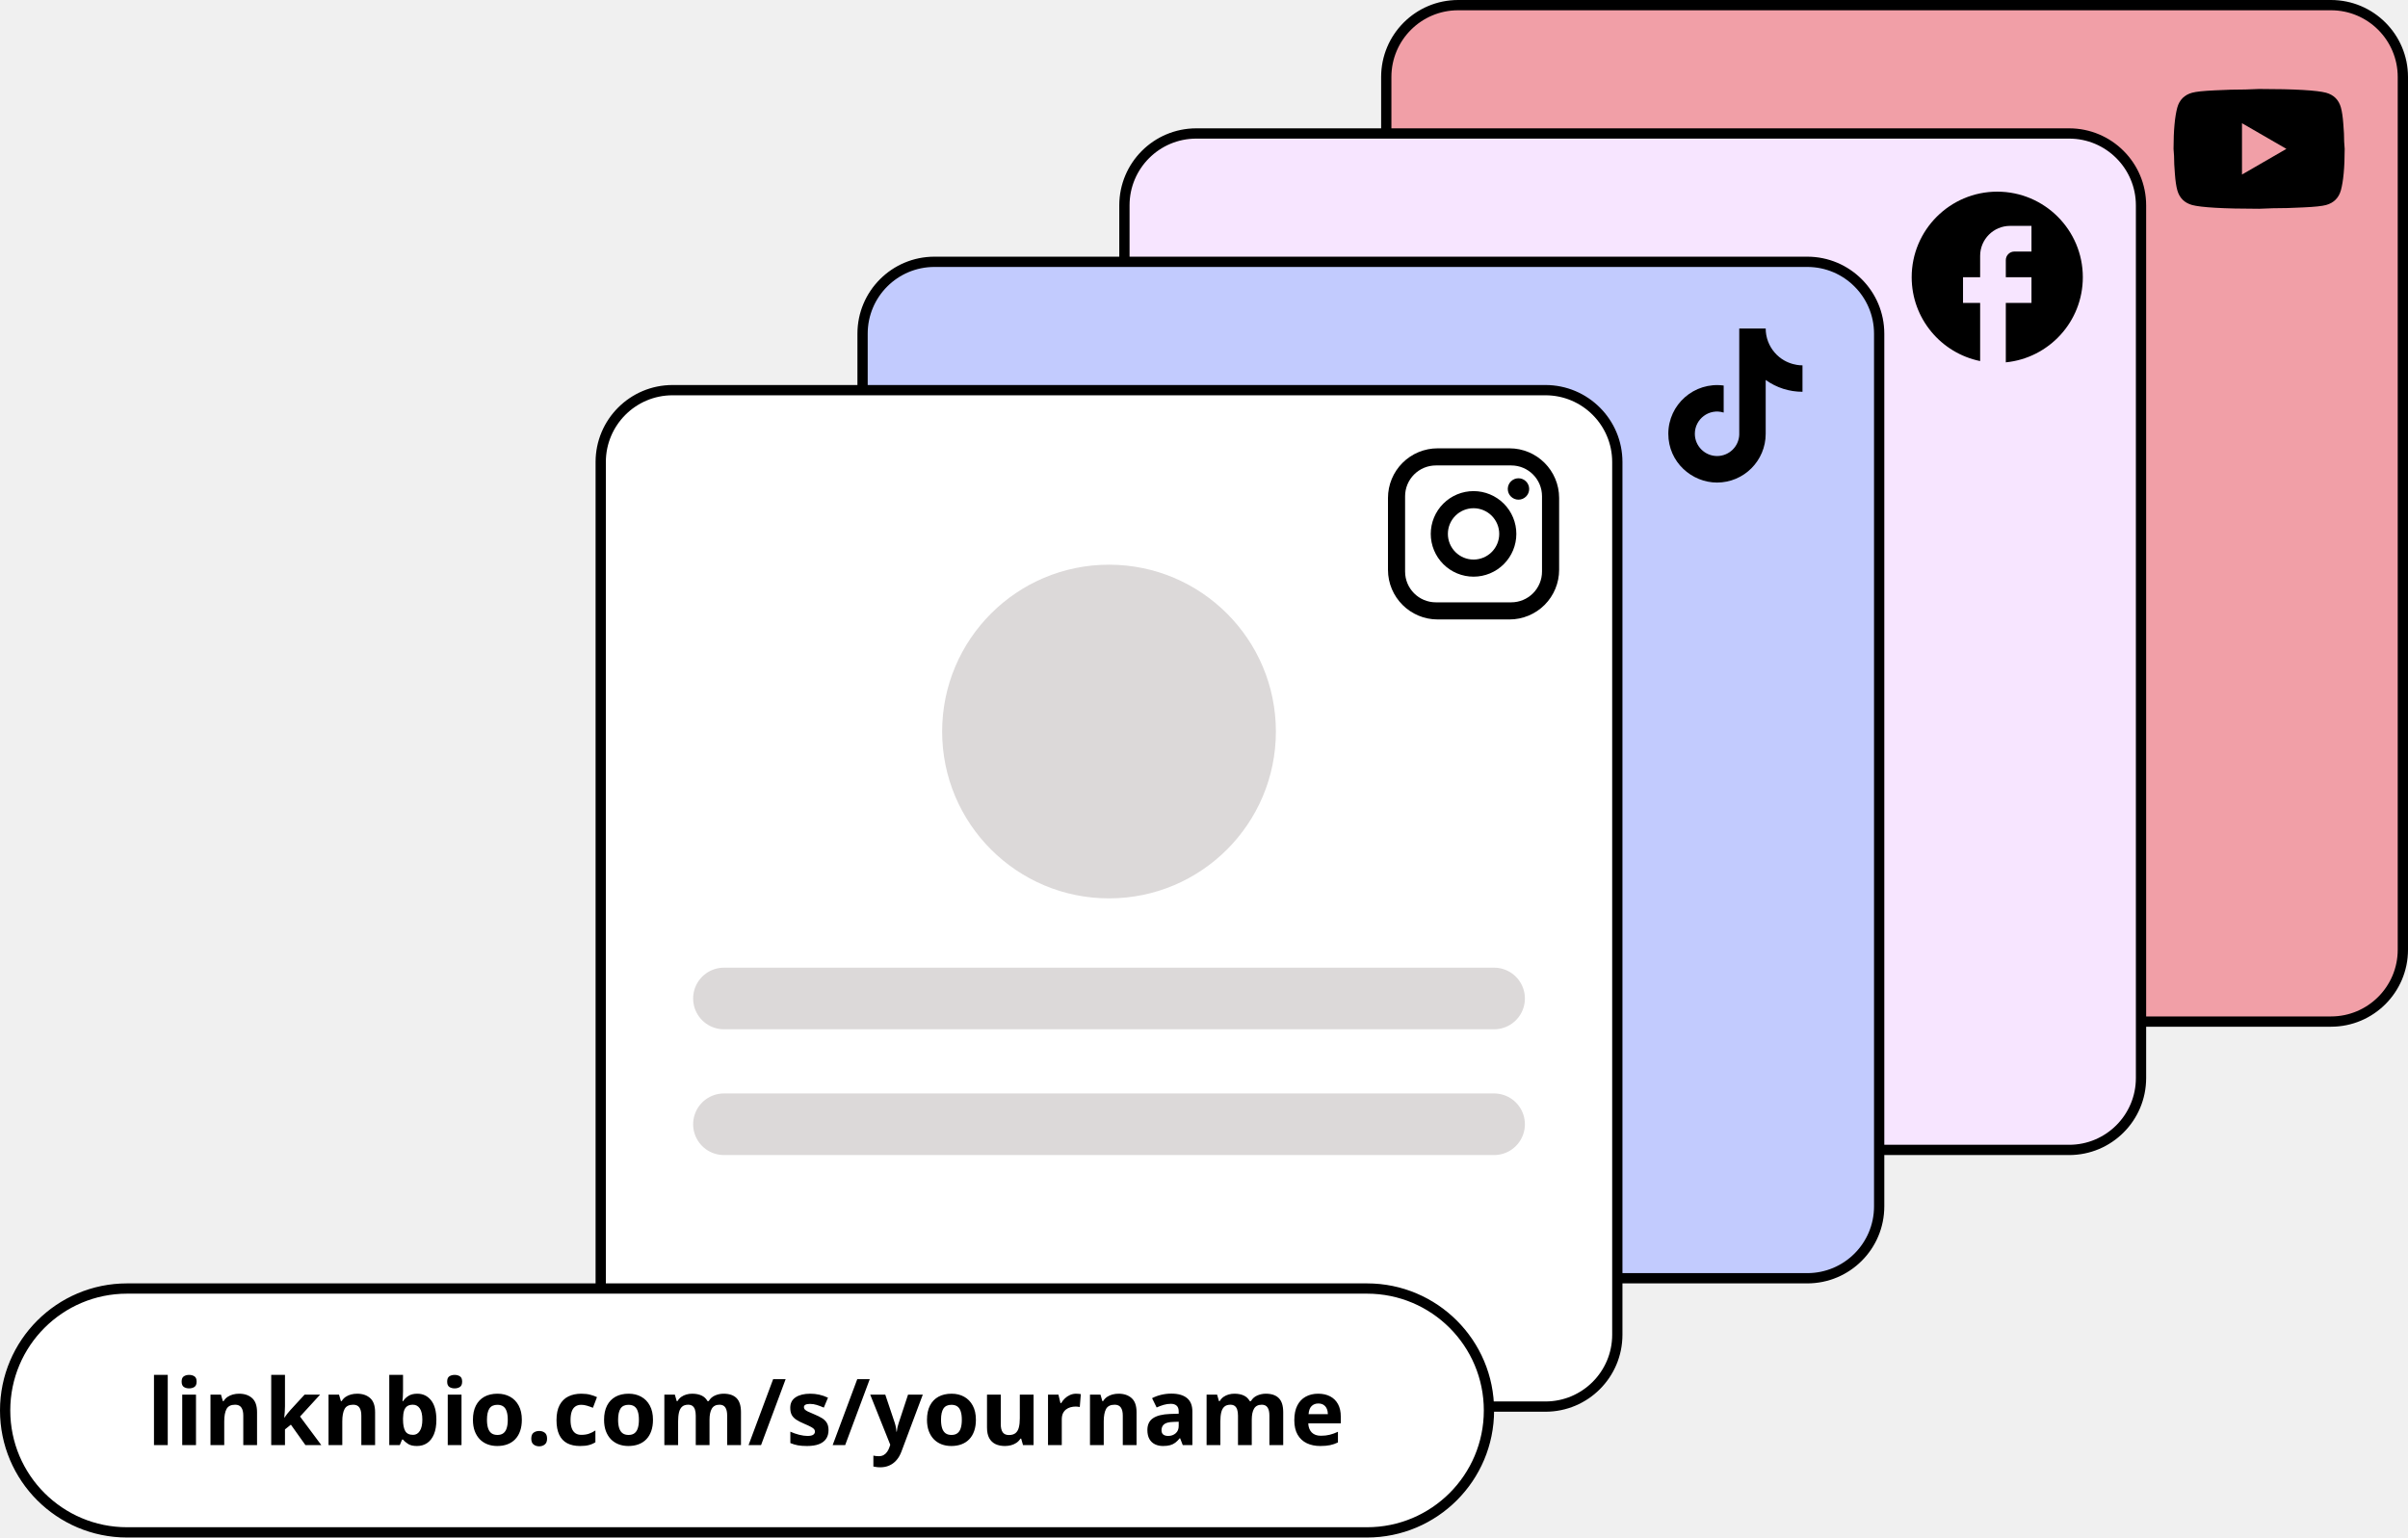
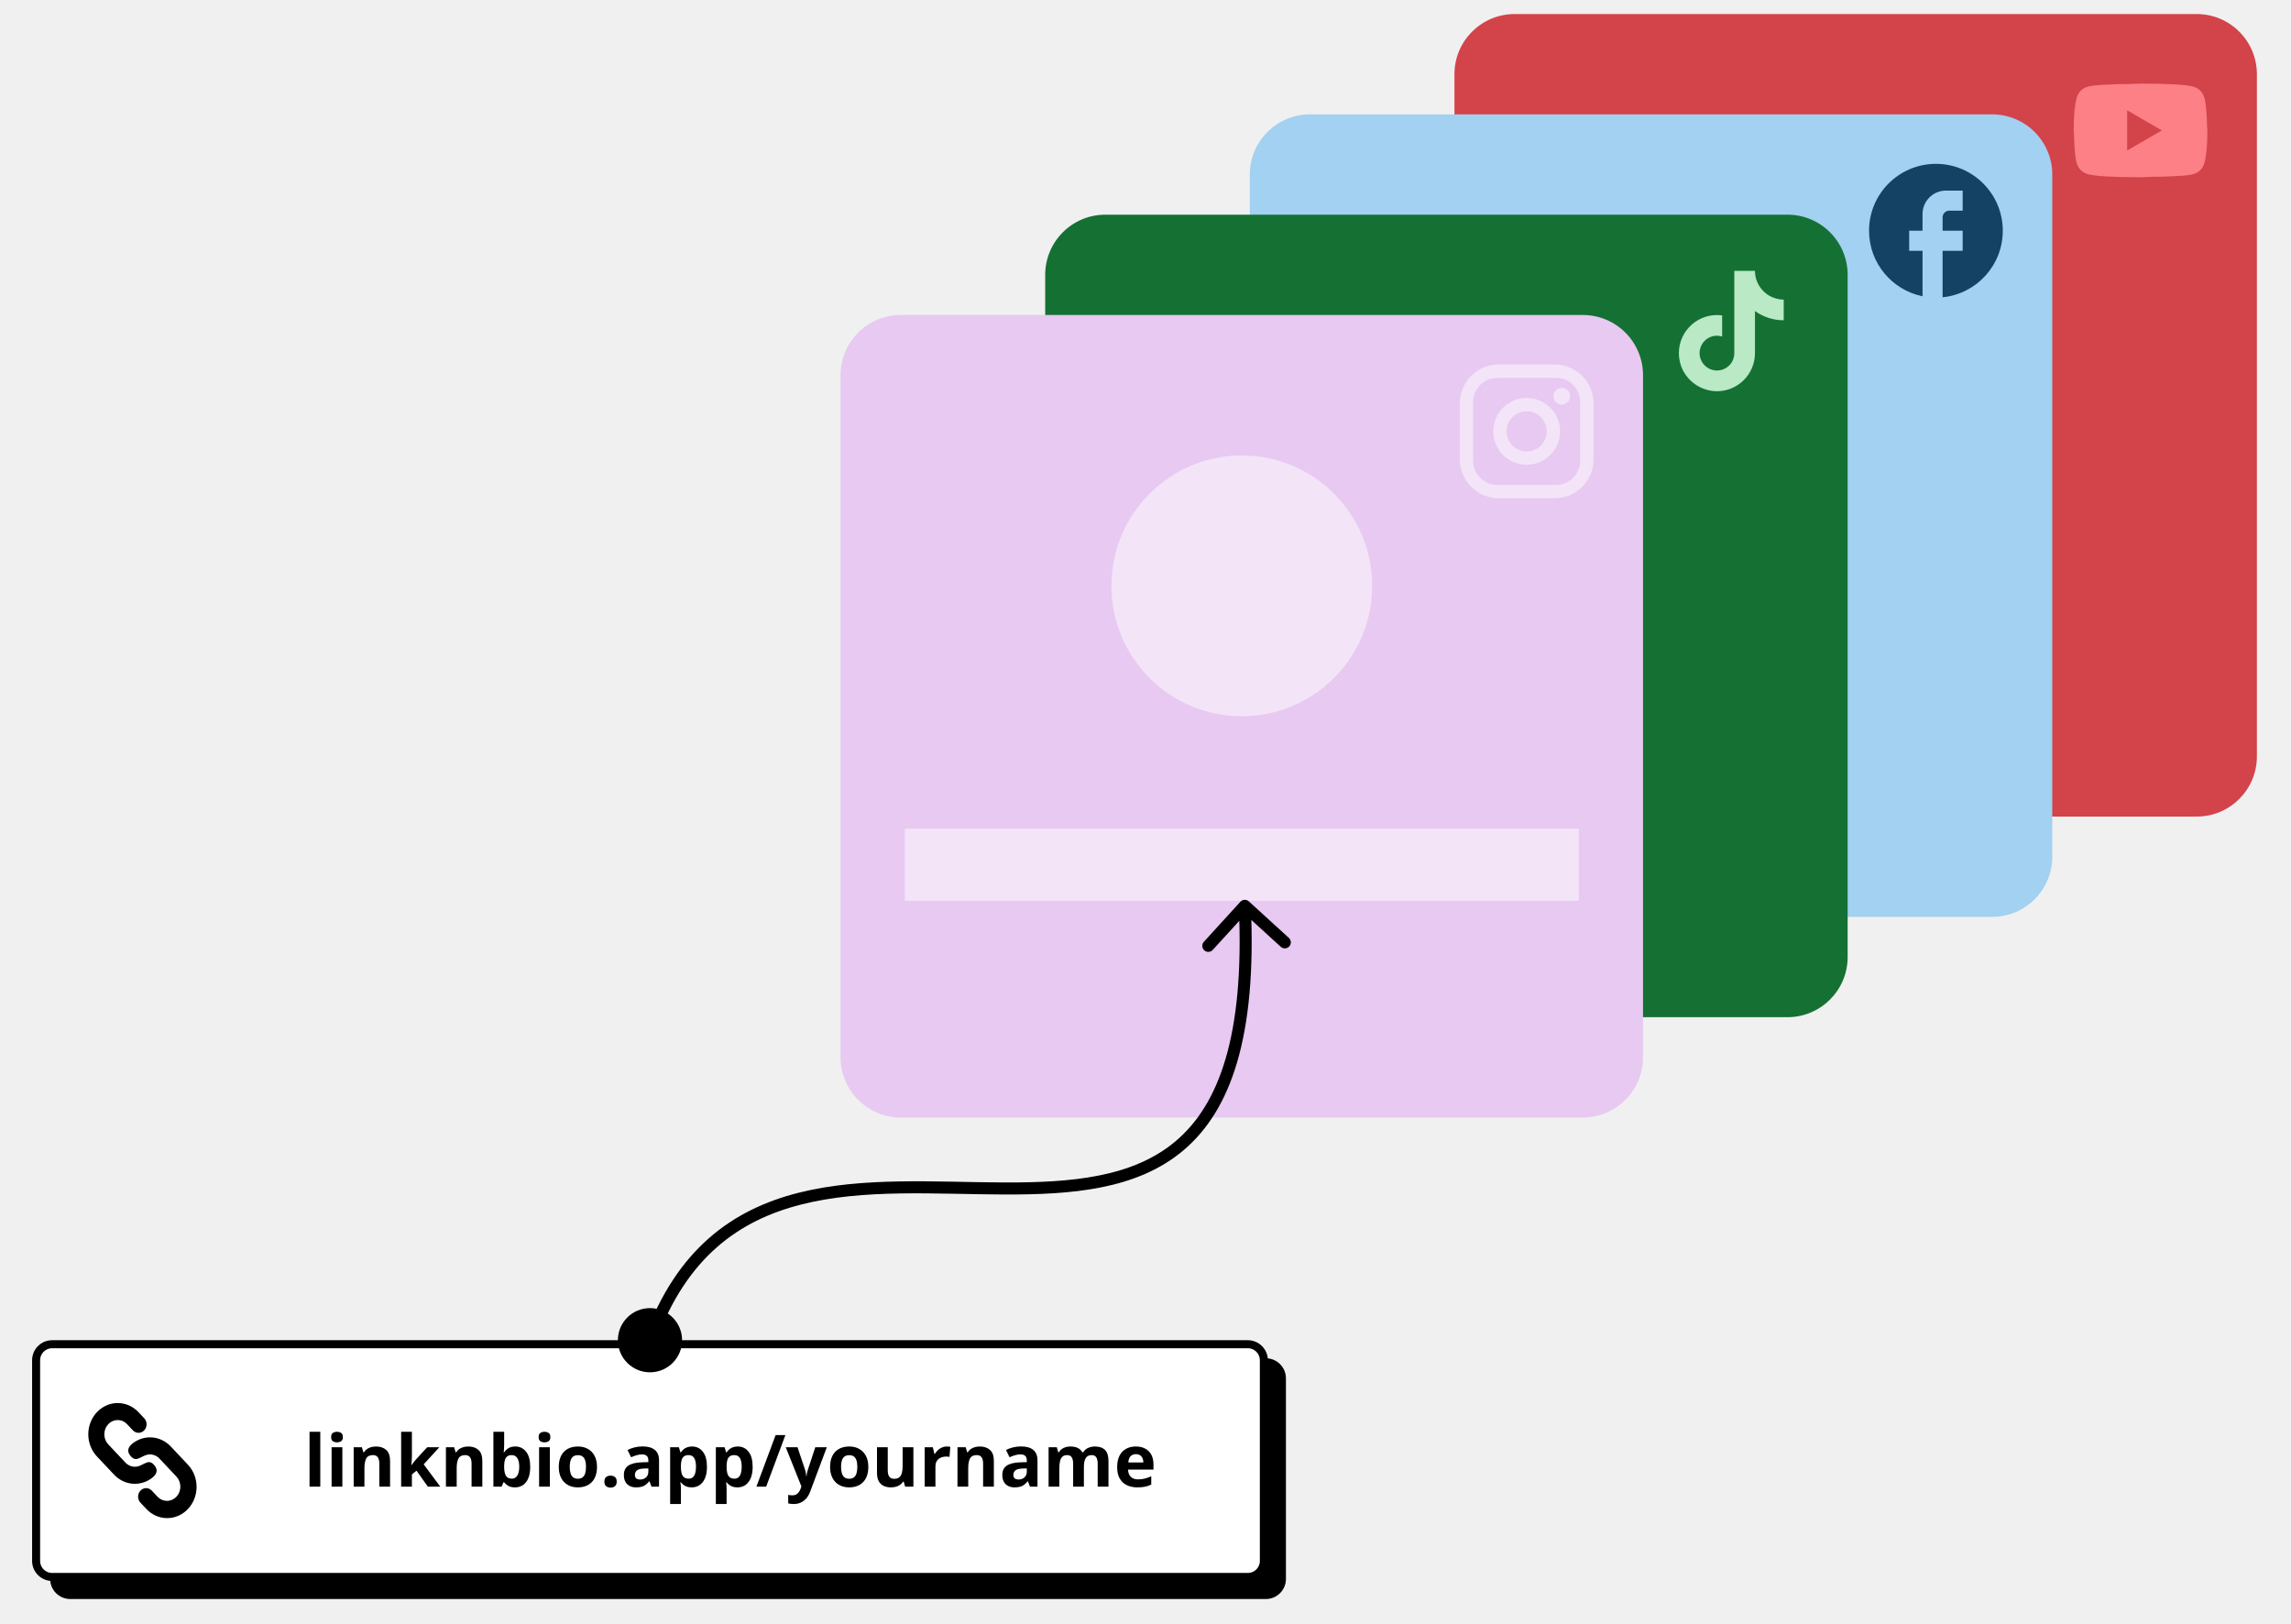
- <svg xmlns="http://www.w3.org/2000/svg" width="938" height="599" viewBox="0 0 938 599" fill="none">
-   <rect x="540" y="2" width="396" height="396" rx="28" fill="#F19FA7" stroke="black" stroke-width="4" />
-   <path d="M873.333 68L890.633 58L873.333 48V68ZM911.867 41.9C912.3 43.467 912.6 45.567 912.8 48.233C913.033 50.9 913.133 53.2 913.133 55.2L913.333 58C913.333 65.3 912.8 70.667 911.867 74.1C911.033 77.1 909.1 79.033 906.1 79.867C904.533 80.3 901.667 80.6 897.267 80.8C892.933 81.033 888.967 81.133 885.3 81.133L880 81.333C866.033 81.333 857.333 80.8 853.9 79.867C850.9 79.033 848.967 77.1 848.133 74.1C847.7 72.533 847.4 70.433 847.2 67.767C846.967 65.1 846.867 62.8 846.867 60.8L846.667 58C846.667 50.7 847.2 45.333 848.133 41.9C848.967 38.9 850.9 36.967 853.9 36.133C855.467 35.7 858.333 35.4 862.733 35.2C867.067 34.967 871.033 34.867 874.7 34.867L880 34.667C893.967 34.667 902.667 35.2 906.1 36.133C909.1 36.967 911.033 38.9 911.867 41.9Z" fill="black" />
-   <rect x="438" y="52" width="396" height="396" rx="28" fill="#F7E5FF" stroke="black" stroke-width="4" />
-   <path d="M811.333 108C811.333 89.6 796.4 74.667 778 74.667C759.6 74.667 744.667 89.6 744.667 108C744.667 124.133 756.133 137.567 771.333 140.667V118H764.667V108H771.333V99.667C771.333 93.233 776.567 88 783 88H791.333V98H784.667C782.833 98 781.333 99.5 781.333 101.333V108H791.333V118H781.333V141.167C798.167 139.5 811.333 125.3 811.333 108Z" fill="black" />
-   <rect x="336" y="102" width="396" height="396" rx="28" fill="#C2CBFE" stroke="black" stroke-width="4" />
-   <path d="M691.333 137.4C689.055 134.798 687.8 131.458 687.8 128H677.5V169.333C677.422 171.571 676.478 173.69 674.868 175.245C673.257 176.8 671.105 177.668 668.867 177.667C664.133 177.667 660.2 173.8 660.2 169C660.2 163.267 665.733 158.967 671.433 160.733V150.2C659.933 148.667 649.867 157.6 649.867 169C649.867 180.1 659.067 188 668.833 188C679.3 188 687.8 179.5 687.8 169V148.033C691.977 151.033 696.991 152.642 702.133 152.633V142.333C702.133 142.333 695.867 142.633 691.333 137.4Z" fill="black" />
-   <rect x="234" y="152" width="396" height="396" rx="28" fill="white" stroke="black" stroke-width="4" />
-   <circle cx="432" cy="285" r="65" fill="#DCD9D9" />
-   <path d="M282 389H582" stroke="#DCD9D9" stroke-width="24" stroke-linecap="round" />
-   <path d="M282 438H582" stroke="#DCD9D9" stroke-width="24" stroke-linecap="round" />
-   <path d="M560 174.667H588C598.667 174.667 607.333 183.333 607.333 194V222C607.333 227.128 605.296 232.045 601.671 235.671C598.045 239.296 593.128 241.333 588 241.333H560C549.333 241.333 540.667 232.667 540.667 222V194C540.667 188.872 542.704 183.955 546.329 180.329C549.955 176.704 554.872 174.667 560 174.667ZM559.333 181.333C556.151 181.333 553.098 182.598 550.848 184.848C548.598 187.098 547.333 190.151 547.333 193.333V222.667C547.333 229.3 552.7 234.667 559.333 234.667H588.667C591.849 234.667 594.902 233.402 597.152 231.152C599.402 228.902 600.667 225.849 600.667 222.667V193.333C600.667 186.7 595.3 181.333 588.667 181.333H559.333ZM591.5 186.333C592.605 186.333 593.665 186.772 594.446 187.554C595.228 188.335 595.667 189.395 595.667 190.5C595.667 191.605 595.228 192.665 594.446 193.446C593.665 194.228 592.605 194.667 591.5 194.667C590.395 194.667 589.335 194.228 588.554 193.446C587.772 192.665 587.333 191.605 587.333 190.5C587.333 189.395 587.772 188.335 588.554 187.554C589.335 186.772 590.395 186.333 591.5 186.333ZM574 191.333C578.42 191.333 582.659 193.089 585.785 196.215C588.911 199.34 590.667 203.58 590.667 208C590.667 212.42 588.911 216.659 585.785 219.785C582.659 222.911 578.42 224.667 574 224.667C569.58 224.667 565.34 222.911 562.215 219.785C559.089 216.659 557.333 212.42 557.333 208C557.333 203.58 559.089 199.34 562.215 196.215C565.34 193.089 569.58 191.333 574 191.333ZM574 198C571.348 198 568.804 199.054 566.929 200.929C565.054 202.804 564 205.348 564 208C564 210.652 565.054 213.196 566.929 215.071C568.804 216.946 571.348 218 574 218C576.652 218 579.196 216.946 581.071 215.071C582.946 213.196 584 210.652 584 208C584 205.348 582.946 202.804 581.071 200.929C579.196 199.054 576.652 198 574 198Z" fill="black" />
-   <rect x="2" y="502" width="578" height="95" rx="47.5" fill="white" stroke="black" stroke-width="4" />
-   <path d="M65.342 563H59.98V535.648H65.342V563ZM76.346 543.348V563H70.984V543.348H76.346ZM73.674 535.648C74.471 535.648 75.156 535.836 75.731 536.211C76.305 536.574 76.592 537.26 76.592 538.268C76.592 539.264 76.305 539.955 75.731 540.342C75.156 540.717 74.471 540.904 73.674 540.904C72.865 540.904 72.174 540.717 71.6 540.342C71.037 539.955 70.756 539.264 70.756 538.268C70.756 537.26 71.037 536.574 71.6 536.211C72.174 535.836 72.865 535.648 73.674 535.648ZM93.15 542.979C95.248 542.979 96.936 543.553 98.213 544.701C99.49 545.838 100.129 547.666 100.129 550.186V563H94.768V551.521C94.768 550.115 94.51 549.055 93.994 548.34C93.49 547.625 92.693 547.268 91.603 547.268C89.963 547.268 88.844 547.824 88.246 548.938C87.648 550.051 87.35 551.656 87.35 553.754V563H81.988V543.348H86.084L86.805 545.861H87.103C87.525 545.182 88.047 544.631 88.668 544.209C89.301 543.787 89.998 543.477 90.76 543.277C91.533 543.078 92.33 542.979 93.15 542.979ZM111.01 535.648V547.883C111.01 548.621 110.98 549.359 110.922 550.098C110.863 550.836 110.799 551.574 110.729 552.312H110.799C111.162 551.797 111.531 551.287 111.906 550.783C112.293 550.279 112.703 549.793 113.137 549.324L118.639 543.348H124.686L116.881 551.873L125.16 563H118.973L113.312 555.037L111.01 556.883V563H105.648V535.648H111.01ZM139.135 542.979C141.232 542.979 142.92 543.553 144.197 544.701C145.475 545.838 146.113 547.666 146.113 550.186V563H140.752V551.521C140.752 550.115 140.494 549.055 139.979 548.34C139.475 547.625 138.678 547.268 137.588 547.268C135.947 547.268 134.828 547.824 134.23 548.938C133.633 550.051 133.334 551.656 133.334 553.754V563H127.973V543.348H132.068L132.789 545.861H133.088C133.51 545.182 134.031 544.631 134.652 544.209C135.285 543.787 135.982 543.477 136.744 543.277C137.518 543.078 138.314 542.979 139.135 542.979ZM156.994 535.648V542.012C156.994 542.75 156.971 543.482 156.924 544.209C156.889 544.936 156.842 545.498 156.783 545.896H156.994C157.51 545.088 158.213 544.402 159.104 543.84C159.994 543.266 161.148 542.979 162.566 542.979C164.77 542.979 166.557 543.84 167.928 545.562C169.299 547.285 169.984 549.811 169.984 553.139C169.984 555.377 169.668 557.258 169.035 558.781C168.402 560.293 167.518 561.436 166.381 562.209C165.244 562.971 163.926 563.352 162.426 563.352C160.984 563.352 159.848 563.094 159.016 562.578C158.184 562.062 157.51 561.482 156.994 560.838H156.625L155.729 563H151.633V535.648H156.994ZM160.844 547.268C159.906 547.268 159.162 547.461 158.611 547.848C158.061 548.234 157.656 548.814 157.398 549.588C157.152 550.361 157.018 551.34 156.994 552.523V553.104C156.994 555.014 157.275 556.479 157.838 557.498C158.4 558.506 159.426 559.01 160.914 559.01C162.016 559.01 162.889 558.5 163.533 557.48C164.189 556.461 164.518 554.99 164.518 553.068C164.518 551.146 164.189 549.699 163.533 548.727C162.877 547.754 161.98 547.268 160.844 547.268ZM179.775 543.348V563H174.414V543.348H179.775ZM177.104 535.648C177.9 535.648 178.586 535.836 179.16 536.211C179.734 536.574 180.021 537.26 180.021 538.268C180.021 539.264 179.734 539.955 179.16 540.342C178.586 540.717 177.9 540.904 177.104 540.904C176.295 540.904 175.604 540.717 175.029 540.342C174.467 539.955 174.186 539.264 174.186 538.268C174.186 537.26 174.467 536.574 175.029 536.211C175.604 535.836 176.295 535.648 177.104 535.648ZM203.277 553.139C203.277 554.779 203.055 556.232 202.609 557.498C202.176 558.764 201.537 559.836 200.693 560.715C199.861 561.582 198.854 562.238 197.67 562.684C196.498 563.129 195.174 563.352 193.697 563.352C192.314 563.352 191.043 563.129 189.883 562.684C188.734 562.238 187.732 561.582 186.877 560.715C186.033 559.836 185.377 558.764 184.908 557.498C184.451 556.232 184.223 554.779 184.223 553.139C184.223 550.959 184.609 549.113 185.383 547.602C186.156 546.09 187.258 544.941 188.688 544.156C190.117 543.371 191.822 542.979 193.803 542.979C195.643 542.979 197.271 543.371 198.689 544.156C200.119 544.941 201.238 546.09 202.047 547.602C202.867 549.113 203.277 550.959 203.277 553.139ZM189.689 553.139C189.689 554.428 189.83 555.512 190.111 556.391C190.393 557.27 190.832 557.932 191.43 558.377C192.027 558.822 192.807 559.045 193.768 559.045C194.717 559.045 195.484 558.822 196.07 558.377C196.668 557.932 197.102 557.27 197.371 556.391C197.652 555.512 197.793 554.428 197.793 553.139C197.793 551.838 197.652 550.76 197.371 549.904C197.102 549.037 196.668 548.387 196.07 547.953C195.473 547.52 194.693 547.303 193.732 547.303C192.314 547.303 191.283 547.789 190.639 548.762C190.006 549.734 189.689 551.193 189.689 553.139ZM206.951 560.486C206.951 559.385 207.25 558.611 207.848 558.166C208.457 557.721 209.189 557.498 210.045 557.498C210.877 557.498 211.592 557.721 212.189 558.166C212.799 558.611 213.104 559.385 213.104 560.486C213.104 561.541 212.799 562.303 212.189 562.771C211.592 563.24 210.877 563.475 210.045 563.475C209.189 563.475 208.457 563.24 207.848 562.771C207.25 562.303 206.951 561.541 206.951 560.486ZM225.953 563.352C224.008 563.352 222.35 563 220.979 562.297C219.607 561.582 218.564 560.48 217.85 558.992C217.135 557.504 216.777 555.6 216.777 553.279C216.777 550.877 217.182 548.92 217.99 547.408C218.811 545.885 219.941 544.766 221.383 544.051C222.836 543.336 224.518 542.979 226.428 542.979C227.787 542.979 228.959 543.113 229.943 543.383C230.939 543.641 231.807 543.951 232.545 544.314L230.963 548.463C230.119 548.123 229.334 547.848 228.607 547.637C227.881 547.414 227.154 547.303 226.428 547.303C225.49 547.303 224.711 547.525 224.09 547.971C223.469 548.404 223.006 549.061 222.701 549.939C222.396 550.818 222.244 551.92 222.244 553.244C222.244 554.545 222.408 555.623 222.736 556.479C223.064 557.334 223.539 557.973 224.16 558.395C224.781 558.805 225.537 559.01 226.428 559.01C227.541 559.01 228.531 558.863 229.398 558.57C230.266 558.266 231.109 557.844 231.93 557.305V561.893C231.109 562.408 230.248 562.777 229.346 563C228.455 563.234 227.324 563.352 225.953 563.352ZM254.359 553.139C254.359 554.779 254.137 556.232 253.691 557.498C253.258 558.764 252.619 559.836 251.775 560.715C250.943 561.582 249.936 562.238 248.752 562.684C247.58 563.129 246.256 563.352 244.779 563.352C243.396 563.352 242.125 563.129 240.965 562.684C239.816 562.238 238.814 561.582 237.959 560.715C237.115 559.836 236.459 558.764 235.99 557.498C235.533 556.232 235.305 554.779 235.305 553.139C235.305 550.959 235.691 549.113 236.465 547.602C237.238 546.09 238.34 544.941 239.77 544.156C241.199 543.371 242.904 542.979 244.885 542.979C246.725 542.979 248.354 543.371 249.771 544.156C251.201 544.941 252.32 546.09 253.129 547.602C253.949 549.113 254.359 550.959 254.359 553.139ZM240.771 553.139C240.771 554.428 240.912 555.512 241.193 556.391C241.475 557.27 241.914 557.932 242.512 558.377C243.109 558.822 243.889 559.045 244.85 559.045C245.799 559.045 246.566 558.822 247.152 558.377C247.75 557.932 248.184 557.27 248.453 556.391C248.734 555.512 248.875 554.428 248.875 553.139C248.875 551.838 248.734 550.76 248.453 549.904C248.184 549.037 247.75 548.387 247.152 547.953C246.555 547.52 245.775 547.303 244.814 547.303C243.396 547.303 242.365 547.789 241.721 548.762C241.088 549.734 240.771 551.193 240.771 553.139ZM281.869 542.979C284.096 542.979 285.777 543.553 286.914 544.701C288.062 545.838 288.637 547.666 288.637 550.186V563H283.258V551.521C283.258 550.115 283.018 549.055 282.537 548.34C282.057 547.625 281.312 547.268 280.305 547.268C278.887 547.268 277.879 547.777 277.281 548.797C276.684 549.805 276.385 551.252 276.385 553.139V563H271.023V551.521C271.023 550.584 270.918 549.799 270.707 549.166C270.496 548.533 270.174 548.059 269.74 547.742C269.307 547.426 268.75 547.268 268.07 547.268C267.074 547.268 266.289 547.52 265.715 548.023C265.152 548.516 264.748 549.248 264.502 550.221C264.268 551.182 264.15 552.359 264.15 553.754V563H258.789V543.348H262.885L263.605 545.861H263.904C264.303 545.182 264.801 544.631 265.398 544.209C266.008 543.787 266.676 543.477 267.402 543.277C268.129 543.078 268.867 542.979 269.617 542.979C271.059 542.979 272.277 543.213 273.273 543.682C274.281 544.15 275.055 544.877 275.594 545.861H276.068C276.654 544.854 277.48 544.121 278.547 543.664C279.625 543.207 280.732 542.979 281.869 542.979ZM306.039 537.301L296.459 563H291.59L301.17 537.301H306.039ZM322.738 557.164C322.738 558.5 322.422 559.631 321.789 560.557C321.168 561.471 320.236 562.168 318.994 562.648C317.752 563.117 316.205 563.352 314.354 563.352C312.982 563.352 311.805 563.264 310.82 563.088C309.848 562.912 308.863 562.619 307.867 562.209V557.779C308.934 558.26 310.076 558.658 311.295 558.975C312.525 559.279 313.604 559.432 314.529 559.432C315.572 559.432 316.316 559.279 316.762 558.975C317.219 558.658 317.447 558.248 317.447 557.744C317.447 557.416 317.354 557.123 317.166 556.865C316.99 556.596 316.604 556.297 316.006 555.969C315.408 555.629 314.471 555.189 313.193 554.65C311.963 554.135 310.949 553.613 310.152 553.086C309.367 552.559 308.781 551.938 308.395 551.223C308.02 550.496 307.832 549.576 307.832 548.463C307.832 546.646 308.535 545.281 309.941 544.367C311.359 543.441 313.252 542.979 315.619 542.979C316.838 542.979 317.998 543.102 319.1 543.348C320.213 543.594 321.355 543.986 322.527 544.525L320.91 548.393C319.938 547.971 319.018 547.625 318.15 547.355C317.295 547.086 316.422 546.951 315.531 546.951C314.746 546.951 314.154 547.057 313.756 547.268C313.357 547.479 313.158 547.801 313.158 548.234C313.158 548.551 313.258 548.832 313.457 549.078C313.668 549.324 314.066 549.6 314.652 549.904C315.25 550.197 316.123 550.578 317.271 551.047C318.385 551.504 319.352 551.984 320.172 552.488C320.992 552.98 321.625 553.596 322.07 554.334C322.516 555.061 322.738 556.004 322.738 557.164ZM338.805 537.301L329.225 563H324.355L333.936 537.301H338.805ZM338.98 543.348H344.852L348.561 554.404C348.678 554.756 348.777 555.113 348.859 555.477C348.941 555.84 349.012 556.215 349.07 556.602C349.129 556.988 349.176 557.393 349.211 557.814H349.316C349.387 557.182 349.48 556.59 349.598 556.039C349.727 555.488 349.885 554.943 350.072 554.404L353.711 543.348H359.459L351.145 565.514C350.641 566.873 349.984 568.004 349.176 568.906C348.367 569.82 347.436 570.506 346.381 570.963C345.338 571.42 344.189 571.648 342.936 571.648C342.326 571.648 341.799 571.613 341.354 571.543C340.908 571.484 340.527 571.42 340.211 571.35V567.096C340.457 567.154 340.768 567.207 341.143 567.254C341.518 567.301 341.91 567.324 342.32 567.324C343.07 567.324 343.715 567.166 344.254 566.85C344.793 566.533 345.244 566.105 345.607 565.566C345.971 565.039 346.258 564.459 346.469 563.826L346.785 562.859L338.98 543.348ZM380.148 553.139C380.148 554.779 379.926 556.232 379.48 557.498C379.047 558.764 378.408 559.836 377.564 560.715C376.732 561.582 375.725 562.238 374.541 562.684C373.369 563.129 372.045 563.352 370.568 563.352C369.186 563.352 367.914 563.129 366.754 562.684C365.605 562.238 364.604 561.582 363.748 560.715C362.904 559.836 362.248 558.764 361.779 557.498C361.322 556.232 361.094 554.779 361.094 553.139C361.094 550.959 361.48 549.113 362.254 547.602C363.027 546.09 364.129 544.941 365.559 544.156C366.988 543.371 368.693 542.979 370.674 542.979C372.514 542.979 374.143 543.371 375.561 544.156C376.99 544.941 378.109 546.09 378.918 547.602C379.738 549.113 380.148 550.959 380.148 553.139ZM366.561 553.139C366.561 554.428 366.701 555.512 366.982 556.391C367.264 557.27 367.703 557.932 368.301 558.377C368.898 558.822 369.678 559.045 370.639 559.045C371.588 559.045 372.355 558.822 372.941 558.377C373.539 557.932 373.973 557.27 374.242 556.391C374.523 555.512 374.664 554.428 374.664 553.139C374.664 551.838 374.523 550.76 374.242 549.904C373.973 549.037 373.539 548.387 372.941 547.953C372.344 547.52 371.564 547.303 370.604 547.303C369.186 547.303 368.154 547.789 367.51 548.762C366.877 549.734 366.561 551.193 366.561 553.139ZM402.613 543.348V563H398.5L397.779 560.486H397.498C397.076 561.154 396.549 561.699 395.916 562.121C395.283 562.543 394.586 562.854 393.824 563.053C393.062 563.252 392.271 563.352 391.451 563.352C390.045 563.352 388.82 563.105 387.777 562.613C386.734 562.109 385.92 561.33 385.334 560.275C384.76 559.221 384.473 557.85 384.473 556.162V543.348H389.834V554.826C389.834 556.232 390.086 557.293 390.59 558.008C391.094 558.723 391.896 559.08 392.998 559.08C394.088 559.08 394.943 558.834 395.564 558.342C396.186 557.838 396.619 557.105 396.865 556.145C397.123 555.172 397.252 553.988 397.252 552.594V543.348H402.613ZM419.207 542.979C419.477 542.979 419.787 542.996 420.139 543.031C420.502 543.055 420.795 543.09 421.018 543.137L420.613 548.164C420.438 548.105 420.186 548.064 419.857 548.041C419.541 548.006 419.266 547.988 419.031 547.988C418.34 547.988 417.666 548.076 417.01 548.252C416.365 548.428 415.785 548.715 415.27 549.113C414.754 549.5 414.344 550.016 414.039 550.66C413.746 551.293 413.6 552.072 413.6 552.998V563H408.238V543.348H412.299L413.09 546.652H413.354C413.74 545.984 414.221 545.375 414.795 544.824C415.381 544.262 416.043 543.816 416.781 543.488C417.531 543.148 418.34 542.979 419.207 542.979ZM435.748 542.979C437.846 542.979 439.533 543.553 440.811 544.701C442.088 545.838 442.727 547.666 442.727 550.186V563H437.365V551.521C437.365 550.115 437.107 549.055 436.592 548.34C436.088 547.625 435.291 547.268 434.201 547.268C432.561 547.268 431.441 547.824 430.844 548.938C430.246 550.051 429.947 551.656 429.947 553.754V563H424.586V543.348H428.682L429.402 545.861H429.701C430.123 545.182 430.645 544.631 431.266 544.209C431.898 543.787 432.596 543.477 433.357 543.277C434.131 543.078 434.928 542.979 435.748 542.979ZM456.297 542.943C458.934 542.943 460.955 543.518 462.361 544.666C463.768 545.814 464.471 547.561 464.471 549.904V563H460.727L459.689 560.328H459.549C458.986 561.031 458.412 561.605 457.826 562.051C457.24 562.496 456.566 562.824 455.805 563.035C455.043 563.246 454.117 563.352 453.027 563.352C451.867 563.352 450.824 563.129 449.898 562.684C448.984 562.238 448.264 561.559 447.736 560.645C447.209 559.719 446.945 558.547 446.945 557.129C446.945 555.043 447.678 553.508 449.143 552.523C450.607 551.527 452.805 550.977 455.734 550.871L459.145 550.766V549.904C459.145 548.873 458.875 548.117 458.336 547.637C457.797 547.156 457.047 546.916 456.086 546.916C455.137 546.916 454.205 547.051 453.291 547.32C452.377 547.59 451.463 547.93 450.549 548.34L448.773 544.719C449.816 544.168 450.982 543.734 452.271 543.418C453.572 543.102 454.914 542.943 456.297 542.943ZM459.145 553.895L457.07 553.965C455.336 554.012 454.129 554.322 453.449 554.896C452.781 555.471 452.447 556.227 452.447 557.164C452.447 557.984 452.688 558.57 453.168 558.922C453.648 559.262 454.275 559.432 455.049 559.432C456.197 559.432 457.164 559.092 457.949 558.412C458.746 557.732 459.145 556.766 459.145 555.512V553.895ZM493.088 542.979C495.314 542.979 496.996 543.553 498.133 544.701C499.281 545.838 499.855 547.666 499.855 550.186V563H494.477V551.521C494.477 550.115 494.236 549.055 493.756 548.34C493.275 547.625 492.531 547.268 491.523 547.268C490.105 547.268 489.098 547.777 488.5 548.797C487.902 549.805 487.604 551.252 487.604 553.139V563H482.242V551.521C482.242 550.584 482.137 549.799 481.926 549.166C481.715 548.533 481.393 548.059 480.959 547.742C480.525 547.426 479.969 547.268 479.289 547.268C478.293 547.268 477.508 547.52 476.934 548.023C476.371 548.516 475.967 549.248 475.721 550.221C475.486 551.182 475.369 552.359 475.369 553.754V563H470.008V543.348H474.104L474.824 545.861H475.123C475.521 545.182 476.02 544.631 476.617 544.209C477.227 543.787 477.895 543.477 478.621 543.277C479.348 543.078 480.086 542.979 480.836 542.979C482.277 542.979 483.496 543.213 484.492 543.682C485.5 544.15 486.273 544.877 486.812 545.861H487.287C487.873 544.854 488.699 544.121 489.766 543.664C490.844 543.207 491.951 542.979 493.088 542.979ZM513.479 542.979C515.295 542.979 516.859 543.33 518.172 544.033C519.484 544.725 520.498 545.732 521.213 547.057C521.928 548.381 522.285 549.998 522.285 551.908V554.51H509.611C509.67 556.021 510.121 557.211 510.965 558.078C511.82 558.934 513.004 559.361 514.516 559.361C515.77 559.361 516.918 559.232 517.961 558.975C519.004 558.717 520.076 558.33 521.178 557.814V561.963C520.205 562.443 519.186 562.795 518.119 563.018C517.064 563.24 515.781 563.352 514.27 563.352C512.301 563.352 510.555 562.988 509.031 562.262C507.52 561.535 506.33 560.428 505.463 558.939C504.607 557.451 504.18 555.576 504.18 553.314C504.18 551.018 504.566 549.107 505.34 547.584C506.125 546.049 507.215 544.9 508.609 544.139C510.004 543.365 511.627 542.979 513.479 542.979ZM513.514 546.793C512.471 546.793 511.604 547.127 510.912 547.795C510.232 548.463 509.84 549.512 509.734 550.941H517.258C517.246 550.145 517.1 549.436 516.818 548.814C516.549 548.193 516.139 547.701 515.588 547.338C515.049 546.975 514.357 546.793 513.514 546.793Z" fill="black" />
+ <svg xmlns="http://www.w3.org/2000/svg" width="1142" height="809" viewBox="0 0 1142 809" fill="none">
+   <rect x="725" y="7" width="400" height="400" rx="30" fill="#D3434A" />
+   <path d="M1060.33 75L1077.63 65L1060.33 55V75ZM1098.87 48.9C1099.3 50.467 1099.6 52.567 1099.8 55.233C1100.03 57.9 1100.13 60.2 1100.13 62.2L1100.33 65C1100.33 72.3 1099.8 77.667 1098.87 81.1C1098.03 84.1 1096.1 86.033 1093.1 86.867C1091.53 87.3 1088.67 87.6 1084.27 87.8C1079.93 88.033 1075.97 88.133 1072.3 88.133L1067 88.333C1053.03 88.333 1044.33 87.8 1040.9 86.867C1037.9 86.033 1035.97 84.1 1035.13 81.1C1034.7 79.533 1034.4 77.433 1034.2 74.767C1033.97 72.1 1033.87 69.8 1033.87 67.8L1033.67 65C1033.67 57.7 1034.2 52.333 1035.13 48.9C1035.97 45.9 1037.9 43.967 1040.9 43.133C1042.47 42.7 1045.33 42.4 1049.73 42.2C1054.07 41.967 1058.03 41.867 1061.7 41.867L1067 41.667C1080.97 41.667 1089.67 42.2 1093.1 43.133C1096.1 43.967 1098.03 45.9 1098.87 48.9Z" fill="#FC8086" />
+   <rect x="623" y="57" width="400" height="400" rx="30" fill="#A2D1F1" />
+   <path d="M998.333 115C998.333 96.6 983.4 81.667 965 81.667C946.6 81.667 931.667 96.6 931.667 115C931.667 131.133 943.133 144.567 958.333 147.667V125H951.667V115H958.333V106.667C958.333 100.233 963.567 95 970 95H978.333V105H971.667C969.833 105 968.333 106.5 968.333 108.333V115H978.333V125H968.333V148.167C985.167 146.5 998.333 132.3 998.333 115Z" fill="#144264" />
+   <rect x="521" y="107" width="400" height="400" rx="30" fill="#157033" />
+   <path d="M878.333 144.4C876.055 141.798 874.8 138.458 874.8 135H864.5V176.333C864.422 178.571 863.478 180.69 861.868 182.245C860.257 183.8 858.105 184.668 855.867 184.667C851.133 184.667 847.2 180.8 847.2 176C847.2 170.267 852.733 165.967 858.433 167.733V157.2C846.933 155.667 836.867 164.6 836.867 176C836.867 187.1 846.067 195 855.833 195C866.3 195 874.8 186.5 874.8 176V155.033C878.977 158.033 883.991 159.642 889.133 159.633V149.333C889.133 149.333 882.867 149.633 878.333 144.4Z" fill="#B9E9C5" />
+   <rect x="419" y="157" width="400" height="400" rx="30" fill="#E7C9F1" />
+   <circle cx="619" cy="292" r="65" fill="#F3E4F8" />
+   <path d="M469 431H769" stroke="#F3E4F8" stroke-width="36" stroke-linecap="square" />
+   <path d="M747 181.667H775C785.667 181.667 794.333 190.333 794.333 201V229C794.333 234.127 792.297 239.045 788.671 242.671C785.045 246.296 780.128 248.333 775 248.333H747C736.333 248.333 727.667 239.667 727.667 229V201C727.667 195.872 729.704 190.955 733.329 187.329C736.955 183.704 741.873 181.667 747 181.667ZM746.333 188.333C743.151 188.333 740.099 189.598 737.848 191.848C735.598 194.098 734.333 197.151 734.333 200.333V229.667C734.333 236.3 739.7 241.667 746.333 241.667H775.667C778.849 241.667 781.902 240.402 784.152 238.152C786.402 235.901 787.667 232.849 787.667 229.667V200.333C787.667 193.7 782.3 188.333 775.667 188.333H746.333ZM778.5 193.333C779.605 193.333 780.665 193.772 781.446 194.554C782.228 195.335 782.667 196.395 782.667 197.5C782.667 198.605 782.228 199.665 781.446 200.446C780.665 201.228 779.605 201.667 778.5 201.667C777.395 201.667 776.335 201.228 775.554 200.446C774.772 199.665 774.333 198.605 774.333 197.5C774.333 196.395 774.772 195.335 775.554 194.554C776.335 193.772 777.395 193.333 778.5 193.333ZM761 198.333C765.42 198.333 769.66 200.089 772.785 203.215C775.911 206.34 777.667 210.58 777.667 215C777.667 219.42 775.911 223.659 772.785 226.785C769.66 229.911 765.42 231.667 761 231.667C756.58 231.667 752.341 229.911 749.215 226.785C746.089 223.659 744.333 219.42 744.333 215C744.333 210.58 746.089 206.34 749.215 203.215C752.341 200.089 756.58 198.333 761 198.333ZM761 205C758.348 205 755.804 206.054 753.929 207.929C752.054 209.804 751 212.348 751 215C751 217.652 752.054 220.196 753.929 222.071C755.804 223.946 758.348 225 761 225C763.652 225 766.196 223.946 768.071 222.071C769.947 220.196 771 217.652 771 215C771 212.348 769.947 209.804 768.071 207.929C766.196 206.054 763.652 205 761 205Z" fill="#F3E4F8" />
+   <rect x="27" y="679" width="612" height="116" rx="8" fill="black" stroke="black" stroke-width="4" />
+   <rect x="18" y="670" width="612" height="116" rx="8" fill="white" stroke="black" stroke-width="4" />
+   <path d="M159.654 741H154.293V713.648H159.654V741ZM170.658 721.348V741H165.297V721.348H170.658ZM167.986 713.648C168.783 713.648 169.469 713.836 170.043 714.211C170.617 714.574 170.904 715.26 170.904 716.268C170.904 717.264 170.617 717.955 170.043 718.342C169.469 718.717 168.783 718.904 167.986 718.904C167.178 718.904 166.486 718.717 165.912 718.342C165.35 717.955 165.068 717.264 165.068 716.268C165.068 715.26 165.35 714.574 165.912 714.211C166.486 713.836 167.178 713.648 167.986 713.648ZM187.463 720.979C189.561 720.979 191.248 721.553 192.525 722.701C193.803 723.838 194.441 725.666 194.441 728.186V741H189.08V729.521C189.08 728.115 188.822 727.055 188.307 726.34C187.803 725.625 187.006 725.268 185.916 725.268C184.275 725.268 183.156 725.824 182.559 726.938C181.961 728.051 181.662 729.656 181.662 731.754V741H176.301V721.348H180.396L181.117 723.861H181.416C181.838 723.182 182.359 722.631 182.98 722.209C183.613 721.787 184.311 721.477 185.072 721.277C185.846 721.078 186.643 720.979 187.463 720.979ZM205.322 713.648V725.883C205.322 726.621 205.293 727.359 205.234 728.098C205.176 728.836 205.111 729.574 205.041 730.312H205.111C205.475 729.797 205.844 729.287 206.219 728.783C206.605 728.279 207.016 727.793 207.449 727.324L212.951 721.348H218.998L211.193 729.873L219.473 741H213.285L207.625 733.037L205.322 734.883V741H199.961V713.648H205.322ZM233.447 720.979C235.545 720.979 237.232 721.553 238.51 722.701C239.787 723.838 240.426 725.666 240.426 728.186V741H235.064V729.521C235.064 728.115 234.807 727.055 234.291 726.34C233.787 725.625 232.99 725.268 231.9 725.268C230.26 725.268 229.141 725.824 228.543 726.938C227.945 728.051 227.646 729.656 227.646 731.754V741H222.285V721.348H226.381L227.102 723.861H227.4C227.822 723.182 228.344 722.631 228.965 722.209C229.598 721.787 230.295 721.477 231.057 721.277C231.83 721.078 232.627 720.979 233.447 720.979ZM251.307 713.648V720.012C251.307 720.75 251.283 721.482 251.236 722.209C251.201 722.936 251.154 723.498 251.096 723.896H251.307C251.822 723.088 252.525 722.402 253.416 721.84C254.307 721.266 255.461 720.979 256.879 720.979C259.082 720.979 260.869 721.84 262.24 723.562C263.611 725.285 264.297 727.811 264.297 731.139C264.297 733.377 263.98 735.258 263.348 736.781C262.715 738.293 261.83 739.436 260.693 740.209C259.557 740.971 258.238 741.352 256.738 741.352C255.297 741.352 254.16 741.094 253.328 740.578C252.496 740.062 251.822 739.482 251.307 738.838H250.938L250.041 741H245.945V713.648H251.307ZM255.156 725.268C254.219 725.268 253.475 725.461 252.924 725.848C252.373 726.234 251.969 726.814 251.711 727.588C251.465 728.361 251.33 729.34 251.307 730.523V731.104C251.307 733.014 251.588 734.479 252.15 735.498C252.713 736.506 253.738 737.01 255.227 737.01C256.328 737.01 257.201 736.5 257.846 735.48C258.502 734.461 258.83 732.99 258.83 731.068C258.83 729.146 258.502 727.699 257.846 726.727C257.189 725.754 256.293 725.268 255.156 725.268ZM274.088 721.348V741H268.727V721.348H274.088ZM271.416 713.648C272.213 713.648 272.898 713.836 273.473 714.211C274.047 714.574 274.334 715.26 274.334 716.268C274.334 717.264 274.047 717.955 273.473 718.342C272.898 718.717 272.213 718.904 271.416 718.904C270.607 718.904 269.916 718.717 269.342 718.342C268.779 717.955 268.498 717.264 268.498 716.268C268.498 715.26 268.779 714.574 269.342 714.211C269.916 713.836 270.607 713.648 271.416 713.648ZM297.59 731.139C297.59 732.779 297.367 734.232 296.922 735.498C296.488 736.764 295.85 737.836 295.006 738.715C294.174 739.582 293.166 740.238 291.982 740.684C290.811 741.129 289.486 741.352 288.01 741.352C286.627 741.352 285.355 741.129 284.195 740.684C283.047 740.238 282.045 739.582 281.189 738.715C280.346 737.836 279.689 736.764 279.221 735.498C278.764 734.232 278.535 732.779 278.535 731.139C278.535 728.959 278.922 727.113 279.695 725.602C280.469 724.09 281.57 722.941 283 722.156C284.43 721.371 286.135 720.979 288.115 720.979C289.955 720.979 291.584 721.371 293.002 722.156C294.432 722.941 295.551 724.09 296.359 725.602C297.18 727.113 297.59 728.959 297.59 731.139ZM284.002 731.139C284.002 732.428 284.143 733.512 284.424 734.391C284.705 735.27 285.145 735.932 285.742 736.377C286.34 736.822 287.119 737.045 288.08 737.045C289.029 737.045 289.797 736.822 290.383 736.377C290.98 735.932 291.414 735.27 291.684 734.391C291.965 733.512 292.105 732.428 292.105 731.139C292.105 729.838 291.965 728.76 291.684 727.904C291.414 727.037 290.98 726.387 290.383 725.953C289.785 725.52 289.006 725.303 288.045 725.303C286.627 725.303 285.596 725.789 284.951 726.762C284.318 727.734 284.002 729.193 284.002 731.139ZM301.264 738.486C301.264 737.385 301.562 736.611 302.16 736.166C302.77 735.721 303.502 735.498 304.357 735.498C305.189 735.498 305.904 735.721 306.502 736.166C307.111 736.611 307.416 737.385 307.416 738.486C307.416 739.541 307.111 740.303 306.502 740.771C305.904 741.24 305.189 741.475 304.357 741.475C303.502 741.475 302.77 741.24 302.16 740.771C301.562 740.303 301.264 739.541 301.264 738.486ZM320.336 720.943C322.973 720.943 324.994 721.518 326.4 722.666C327.807 723.814 328.51 725.561 328.51 727.904V741H324.766L323.729 738.328H323.588C323.025 739.031 322.451 739.605 321.865 740.051C321.279 740.496 320.605 740.824 319.844 741.035C319.082 741.246 318.156 741.352 317.066 741.352C315.906 741.352 314.863 741.129 313.938 740.684C313.023 740.238 312.303 739.559 311.775 738.645C311.248 737.719 310.984 736.547 310.984 735.129C310.984 733.043 311.717 731.508 313.182 730.523C314.646 729.527 316.844 728.977 319.773 728.871L323.184 728.766V727.904C323.184 726.873 322.914 726.117 322.375 725.637C321.836 725.156 321.086 724.916 320.125 724.916C319.176 724.916 318.244 725.051 317.33 725.32C316.416 725.59 315.502 725.93 314.588 726.34L312.812 722.719C313.855 722.168 315.021 721.734 316.311 721.418C317.611 721.102 318.953 720.943 320.336 720.943ZM323.184 731.895L321.109 731.965C319.375 732.012 318.168 732.322 317.488 732.896C316.82 733.471 316.486 734.227 316.486 735.164C316.486 735.984 316.727 736.57 317.207 736.922C317.688 737.262 318.314 737.432 319.088 737.432C320.236 737.432 321.203 737.092 321.988 736.412C322.785 735.732 323.184 734.766 323.184 733.512V731.895ZM344.98 720.979C347.195 720.979 348.982 721.84 350.342 723.562C351.713 725.285 352.398 727.811 352.398 731.139C352.398 733.365 352.076 735.24 351.432 736.764C350.787 738.275 349.896 739.418 348.76 740.191C347.623 740.965 346.316 741.352 344.84 741.352C343.891 741.352 343.076 741.234 342.396 741C341.717 740.754 341.137 740.443 340.656 740.068C340.176 739.682 339.76 739.271 339.408 738.838H339.127C339.221 739.307 339.291 739.787 339.338 740.279C339.385 740.771 339.408 741.252 339.408 741.721V749.648H334.047V721.348H338.406L339.162 723.896H339.408C339.76 723.369 340.188 722.883 340.691 722.438C341.195 721.992 341.799 721.641 342.502 721.383C343.217 721.113 344.043 720.979 344.98 720.979ZM343.258 725.268C342.32 725.268 341.576 725.461 341.025 725.848C340.475 726.234 340.07 726.814 339.812 727.588C339.566 728.361 339.432 729.34 339.408 730.523V731.104C339.408 732.369 339.525 733.441 339.76 734.32C340.006 735.199 340.41 735.867 340.973 736.324C341.547 736.781 342.332 737.01 343.328 737.01C344.148 737.01 344.822 736.781 345.35 736.324C345.877 735.867 346.27 735.199 346.527 734.32C346.797 733.43 346.932 732.346 346.932 731.068C346.932 729.146 346.633 727.699 346.035 726.727C345.438 725.754 344.512 725.268 343.258 725.268ZM367.762 720.979C369.977 720.979 371.764 721.84 373.123 723.562C374.494 725.285 375.18 727.811 375.18 731.139C375.18 733.365 374.857 735.24 374.213 736.764C373.568 738.275 372.678 739.418 371.541 740.191C370.404 740.965 369.098 741.352 367.621 741.352C366.672 741.352 365.857 741.234 365.178 741C364.498 740.754 363.918 740.443 363.438 740.068C362.957 739.682 362.541 739.271 362.189 738.838H361.908C362.002 739.307 362.072 739.787 362.119 740.279C362.166 740.771 362.189 741.252 362.189 741.721V749.648H356.828V721.348H361.188L361.943 723.896H362.189C362.541 723.369 362.969 722.883 363.473 722.438C363.977 721.992 364.58 721.641 365.283 721.383C365.998 721.113 366.824 720.979 367.762 720.979ZM366.039 725.268C365.102 725.268 364.357 725.461 363.807 725.848C363.256 726.234 362.852 726.814 362.594 727.588C362.348 728.361 362.213 729.34 362.189 730.523V731.104C362.189 732.369 362.307 733.441 362.541 734.32C362.787 735.199 363.191 735.867 363.754 736.324C364.328 736.781 365.113 737.01 366.109 737.01C366.93 737.01 367.604 736.781 368.131 736.324C368.658 735.867 369.051 735.199 369.309 734.32C369.578 733.43 369.713 732.346 369.713 731.068C369.713 729.146 369.414 727.699 368.816 726.727C368.219 725.754 367.293 725.268 366.039 725.268ZM391.492 715.301L381.912 741H377.043L386.623 715.301H391.492ZM391.668 721.348H397.539L401.248 732.404C401.365 732.756 401.465 733.113 401.547 733.477C401.629 733.84 401.699 734.215 401.758 734.602C401.816 734.988 401.863 735.393 401.898 735.814H402.004C402.074 735.182 402.168 734.59 402.285 734.039C402.414 733.488 402.572 732.943 402.76 732.404L406.398 721.348H412.146L403.832 743.514C403.328 744.873 402.672 746.004 401.863 746.906C401.055 747.82 400.123 748.506 399.068 748.963C398.025 749.42 396.877 749.648 395.623 749.648C395.014 749.648 394.486 749.613 394.041 749.543C393.596 749.484 393.215 749.42 392.898 749.35V745.096C393.145 745.154 393.455 745.207 393.83 745.254C394.205 745.301 394.598 745.324 395.008 745.324C395.758 745.324 396.402 745.166 396.941 744.85C397.48 744.533 397.932 744.105 398.295 743.566C398.658 743.039 398.945 742.459 399.156 741.826L399.473 740.859L391.668 721.348ZM432.836 731.139C432.836 732.779 432.613 734.232 432.168 735.498C431.734 736.764 431.096 737.836 430.252 738.715C429.42 739.582 428.412 740.238 427.229 740.684C426.057 741.129 424.732 741.352 423.256 741.352C421.873 741.352 420.602 741.129 419.441 740.684C418.293 740.238 417.291 739.582 416.436 738.715C415.592 737.836 414.936 736.764 414.467 735.498C414.01 734.232 413.781 732.779 413.781 731.139C413.781 728.959 414.168 727.113 414.941 725.602C415.715 724.09 416.816 722.941 418.246 722.156C419.676 721.371 421.381 720.979 423.361 720.979C425.201 720.979 426.83 721.371 428.248 722.156C429.678 722.941 430.797 724.09 431.605 725.602C432.426 727.113 432.836 728.959 432.836 731.139ZM419.248 731.139C419.248 732.428 419.389 733.512 419.67 734.391C419.951 735.27 420.391 735.932 420.988 736.377C421.586 736.822 422.365 737.045 423.326 737.045C424.275 737.045 425.043 736.822 425.629 736.377C426.227 735.932 426.66 735.27 426.93 734.391C427.211 733.512 427.352 732.428 427.352 731.139C427.352 729.838 427.211 728.76 426.93 727.904C426.66 727.037 426.227 726.387 425.629 725.953C425.031 725.52 424.252 725.303 423.291 725.303C421.873 725.303 420.842 725.789 420.197 726.762C419.564 727.734 419.248 729.193 419.248 731.139ZM455.301 721.348V741H451.188L450.467 738.486H450.186C449.764 739.154 449.236 739.699 448.604 740.121C447.971 740.543 447.273 740.854 446.512 741.053C445.75 741.252 444.959 741.352 444.139 741.352C442.732 741.352 441.508 741.105 440.465 740.613C439.422 740.109 438.607 739.33 438.021 738.275C437.447 737.221 437.16 735.85 437.16 734.162V721.348H442.521V732.826C442.521 734.232 442.773 735.293 443.277 736.008C443.781 736.723 444.584 737.08 445.686 737.08C446.775 737.08 447.631 736.834 448.252 736.342C448.873 735.838 449.307 735.105 449.553 734.145C449.811 733.172 449.939 731.988 449.939 730.594V721.348H455.301ZM471.895 720.979C472.164 720.979 472.475 720.996 472.826 721.031C473.189 721.055 473.482 721.09 473.705 721.137L473.301 726.164C473.125 726.105 472.873 726.064 472.545 726.041C472.229 726.006 471.953 725.988 471.719 725.988C471.027 725.988 470.354 726.076 469.697 726.252C469.053 726.428 468.473 726.715 467.957 727.113C467.441 727.5 467.031 728.016 466.727 728.66C466.434 729.293 466.287 730.072 466.287 730.998V741H460.926V721.348H464.986L465.777 724.652H466.041C466.428 723.984 466.908 723.375 467.482 722.824C468.068 722.262 468.73 721.816 469.469 721.488C470.219 721.148 471.027 720.979 471.895 720.979ZM488.436 720.979C490.533 720.979 492.221 721.553 493.498 722.701C494.775 723.838 495.414 725.666 495.414 728.186V741H490.053V729.521C490.053 728.115 489.795 727.055 489.279 726.34C488.775 725.625 487.979 725.268 486.889 725.268C485.248 725.268 484.129 725.824 483.531 726.938C482.934 728.051 482.635 729.656 482.635 731.754V741H477.273V721.348H481.369L482.09 723.861H482.389C482.811 723.182 483.332 722.631 483.953 722.209C484.586 721.787 485.283 721.477 486.045 721.277C486.818 721.078 487.615 720.979 488.436 720.979ZM508.984 720.943C511.621 720.943 513.643 721.518 515.049 722.666C516.455 723.814 517.158 725.561 517.158 727.904V741H513.414L512.377 738.328H512.236C511.674 739.031 511.1 739.605 510.514 740.051C509.928 740.496 509.254 740.824 508.492 741.035C507.73 741.246 506.805 741.352 505.715 741.352C504.555 741.352 503.512 741.129 502.586 740.684C501.672 740.238 500.951 739.559 500.424 738.645C499.896 737.719 499.633 736.547 499.633 735.129C499.633 733.043 500.365 731.508 501.83 730.523C503.295 729.527 505.492 728.977 508.422 728.871L511.832 728.766V727.904C511.832 726.873 511.562 726.117 511.023 725.637C510.484 725.156 509.734 724.916 508.773 724.916C507.824 724.916 506.893 725.051 505.979 725.32C505.064 725.59 504.15 725.93 503.236 726.34L501.461 722.719C502.504 722.168 503.67 721.734 504.959 721.418C506.26 721.102 507.602 720.943 508.984 720.943ZM511.832 731.895L509.758 731.965C508.023 732.012 506.816 732.322 506.137 732.896C505.469 733.471 505.135 734.227 505.135 735.164C505.135 735.984 505.375 736.57 505.855 736.922C506.336 737.262 506.963 737.432 507.736 737.432C508.885 737.432 509.852 737.092 510.637 736.412C511.434 735.732 511.832 734.766 511.832 733.512V731.895ZM545.775 720.979C548.002 720.979 549.684 721.553 550.82 722.701C551.969 723.838 552.543 725.666 552.543 728.186V741H547.164V729.521C547.164 728.115 546.924 727.055 546.443 726.34C545.963 725.625 545.219 725.268 544.211 725.268C542.793 725.268 541.785 725.777 541.188 726.797C540.59 727.805 540.291 729.252 540.291 731.139V741H534.93V729.521C534.93 728.584 534.824 727.799 534.613 727.166C534.402 726.533 534.08 726.059 533.646 725.742C533.213 725.426 532.656 725.268 531.977 725.268C530.98 725.268 530.195 725.52 529.621 726.023C529.059 726.516 528.654 727.248 528.408 728.221C528.174 729.182 528.057 730.359 528.057 731.754V741H522.695V721.348H526.791L527.512 723.861H527.811C528.209 723.182 528.707 722.631 529.305 722.209C529.914 721.787 530.582 721.477 531.309 721.277C532.035 721.078 532.773 720.979 533.523 720.979C534.965 720.979 536.184 721.213 537.18 721.682C538.188 722.15 538.961 722.877 539.5 723.861H539.975C540.561 722.854 541.387 722.121 542.453 721.664C543.531 721.207 544.639 720.979 545.775 720.979ZM566.166 720.979C567.982 720.979 569.547 721.33 570.859 722.033C572.172 722.725 573.186 723.732 573.9 725.057C574.615 726.381 574.973 727.998 574.973 729.908V732.51H562.299C562.357 734.021 562.809 735.211 563.652 736.078C564.508 736.934 565.691 737.361 567.203 737.361C568.457 737.361 569.605 737.232 570.648 736.975C571.691 736.717 572.764 736.33 573.865 735.814V739.963C572.893 740.443 571.873 740.795 570.807 741.018C569.752 741.24 568.469 741.352 566.957 741.352C564.988 741.352 563.242 740.988 561.719 740.262C560.207 739.535 559.018 738.428 558.15 736.939C557.295 735.451 556.867 733.576 556.867 731.314C556.867 729.018 557.254 727.107 558.027 725.584C558.812 724.049 559.902 722.9 561.297 722.139C562.691 721.365 564.314 720.979 566.166 720.979ZM566.201 724.793C565.158 724.793 564.291 725.127 563.6 725.795C562.92 726.463 562.527 727.512 562.422 728.941H569.945C569.934 728.145 569.787 727.436 569.506 726.814C569.236 726.193 568.826 725.701 568.275 725.338C567.736 724.975 567.045 724.793 566.201 724.793Z" fill="black" />
+   <path d="M85.141 720.985L93.627 730C95.004 731.444 96.098 733.162 96.847 735.057C97.597 736.952 97.986 738.986 97.992 741.041C97.999 743.096 97.622 745.132 96.885 747.032C96.148 748.932 95.064 750.659 93.696 752.112C92.329 753.565 90.704 754.717 88.915 755.5C87.127 756.283 85.211 756.683 83.276 756.676C81.342 756.669 79.428 756.256 77.645 755.46C75.861 754.664 74.244 753.501 72.885 752.038L70.059 749.035C69.676 748.643 69.371 748.174 69.162 747.656C68.952 747.137 68.841 746.58 68.836 746.015C68.831 745.451 68.932 744.891 69.133 744.369C69.334 743.846 69.631 743.372 70.006 742.973C70.382 742.573 70.828 742.258 71.32 742.044C71.811 741.83 72.338 741.722 72.869 741.726C73.4 741.731 73.925 741.848 74.413 742.071C74.901 742.293 75.343 742.617 75.712 743.022L78.544 746.029C79.796 747.347 81.489 748.085 83.252 748.081C85.015 748.076 86.705 747.33 87.951 746.005C89.198 744.68 89.9 742.885 89.903 741.012C89.907 739.139 89.212 737.34 87.971 736.01L79.485 726.994C78.568 726.019 77.403 725.35 76.133 725.068C74.863 724.786 73.544 724.904 72.336 725.408C71.906 725.589 71.502 725.774 71.125 725.963L69.888 726.578C68.235 727.371 66.963 727.711 65.344 725.994C63.019 723.523 63.621 721.243 66.456 719.166C69.28 717.101 72.695 716.153 76.108 716.485C79.522 716.817 82.718 718.409 85.141 720.985ZM69.115 703.956L71.941 706.96C72.67 707.761 73.074 708.834 73.065 709.949C73.057 711.063 72.636 712.129 71.895 712.917C71.154 713.706 70.151 714.153 69.102 714.163C68.053 714.174 67.043 713.746 66.288 712.972L63.459 709.969C62.844 709.292 62.108 708.752 61.295 708.381C60.482 708.009 59.607 707.814 58.722 707.805C57.837 707.797 56.959 707.976 56.139 708.332C55.32 708.687 54.575 709.213 53.949 709.878C53.323 710.543 52.828 711.334 52.493 712.204C52.157 713.074 51.988 714.007 51.996 714.948C52.003 715.888 52.187 716.818 52.536 717.682C52.885 718.546 53.393 719.328 54.029 719.982L62.515 728.997C63.432 729.972 64.597 730.642 65.867 730.923C67.136 731.205 68.456 731.087 69.664 730.584C70.094 730.403 70.498 730.218 70.875 730.029L72.112 729.414C73.765 728.621 75.04 728.281 76.656 729.998C78.981 732.468 78.379 734.749 75.544 736.826C72.72 738.89 69.305 739.839 65.892 739.506C62.478 739.174 59.282 737.582 56.859 735.007L48.373 725.991C46.996 724.548 45.902 722.829 45.153 720.934C44.403 719.039 44.014 717.006 44.008 714.951C44.001 712.896 44.378 710.859 45.115 708.959C45.852 707.059 46.936 705.333 48.304 703.879C49.671 702.426 51.296 701.275 53.084 700.491C54.873 699.708 56.789 699.308 58.724 699.315C60.658 699.322 62.572 699.736 64.355 700.532C66.138 701.328 67.756 702.493 69.115 703.956Z" fill="black" />
+   <path d="M308 668C308 676.837 315.163 684 324 684C332.837 684 340 676.837 340 668C340 659.163 332.837 652 324 652C315.163 652 308 659.163 308 668ZM622.522 449.283C621.298 448.167 619.4 448.254 618.283 449.478L600.089 469.427C598.972 470.651 599.059 472.549 600.283 473.665C601.508 474.782 603.405 474.694 604.522 473.47L620.695 455.738L638.427 471.911C639.651 473.028 641.549 472.941 642.665 471.717C643.782 470.492 643.694 468.595 642.47 467.478L622.522 449.283ZM326.821 669.021C334.551 647.672 345.017 632.504 357.302 621.698C369.59 610.889 383.844 604.317 399.333 600.376C430.534 592.437 466.134 595.249 500.364 595.375C534.178 595.5 566.788 592.987 590.035 573.256C613.424 553.404 626.511 516.917 623.497 451.362L617.503 451.638C620.489 516.583 607.388 550.658 586.152 568.682C564.775 586.826 534.322 589.5 500.386 589.375C466.866 589.251 430.028 586.375 397.854 594.561C381.656 598.683 366.488 605.627 353.339 617.193C340.186 628.762 329.199 644.828 321.179 666.979L326.821 669.021Z" fill="black" />
</svg>
